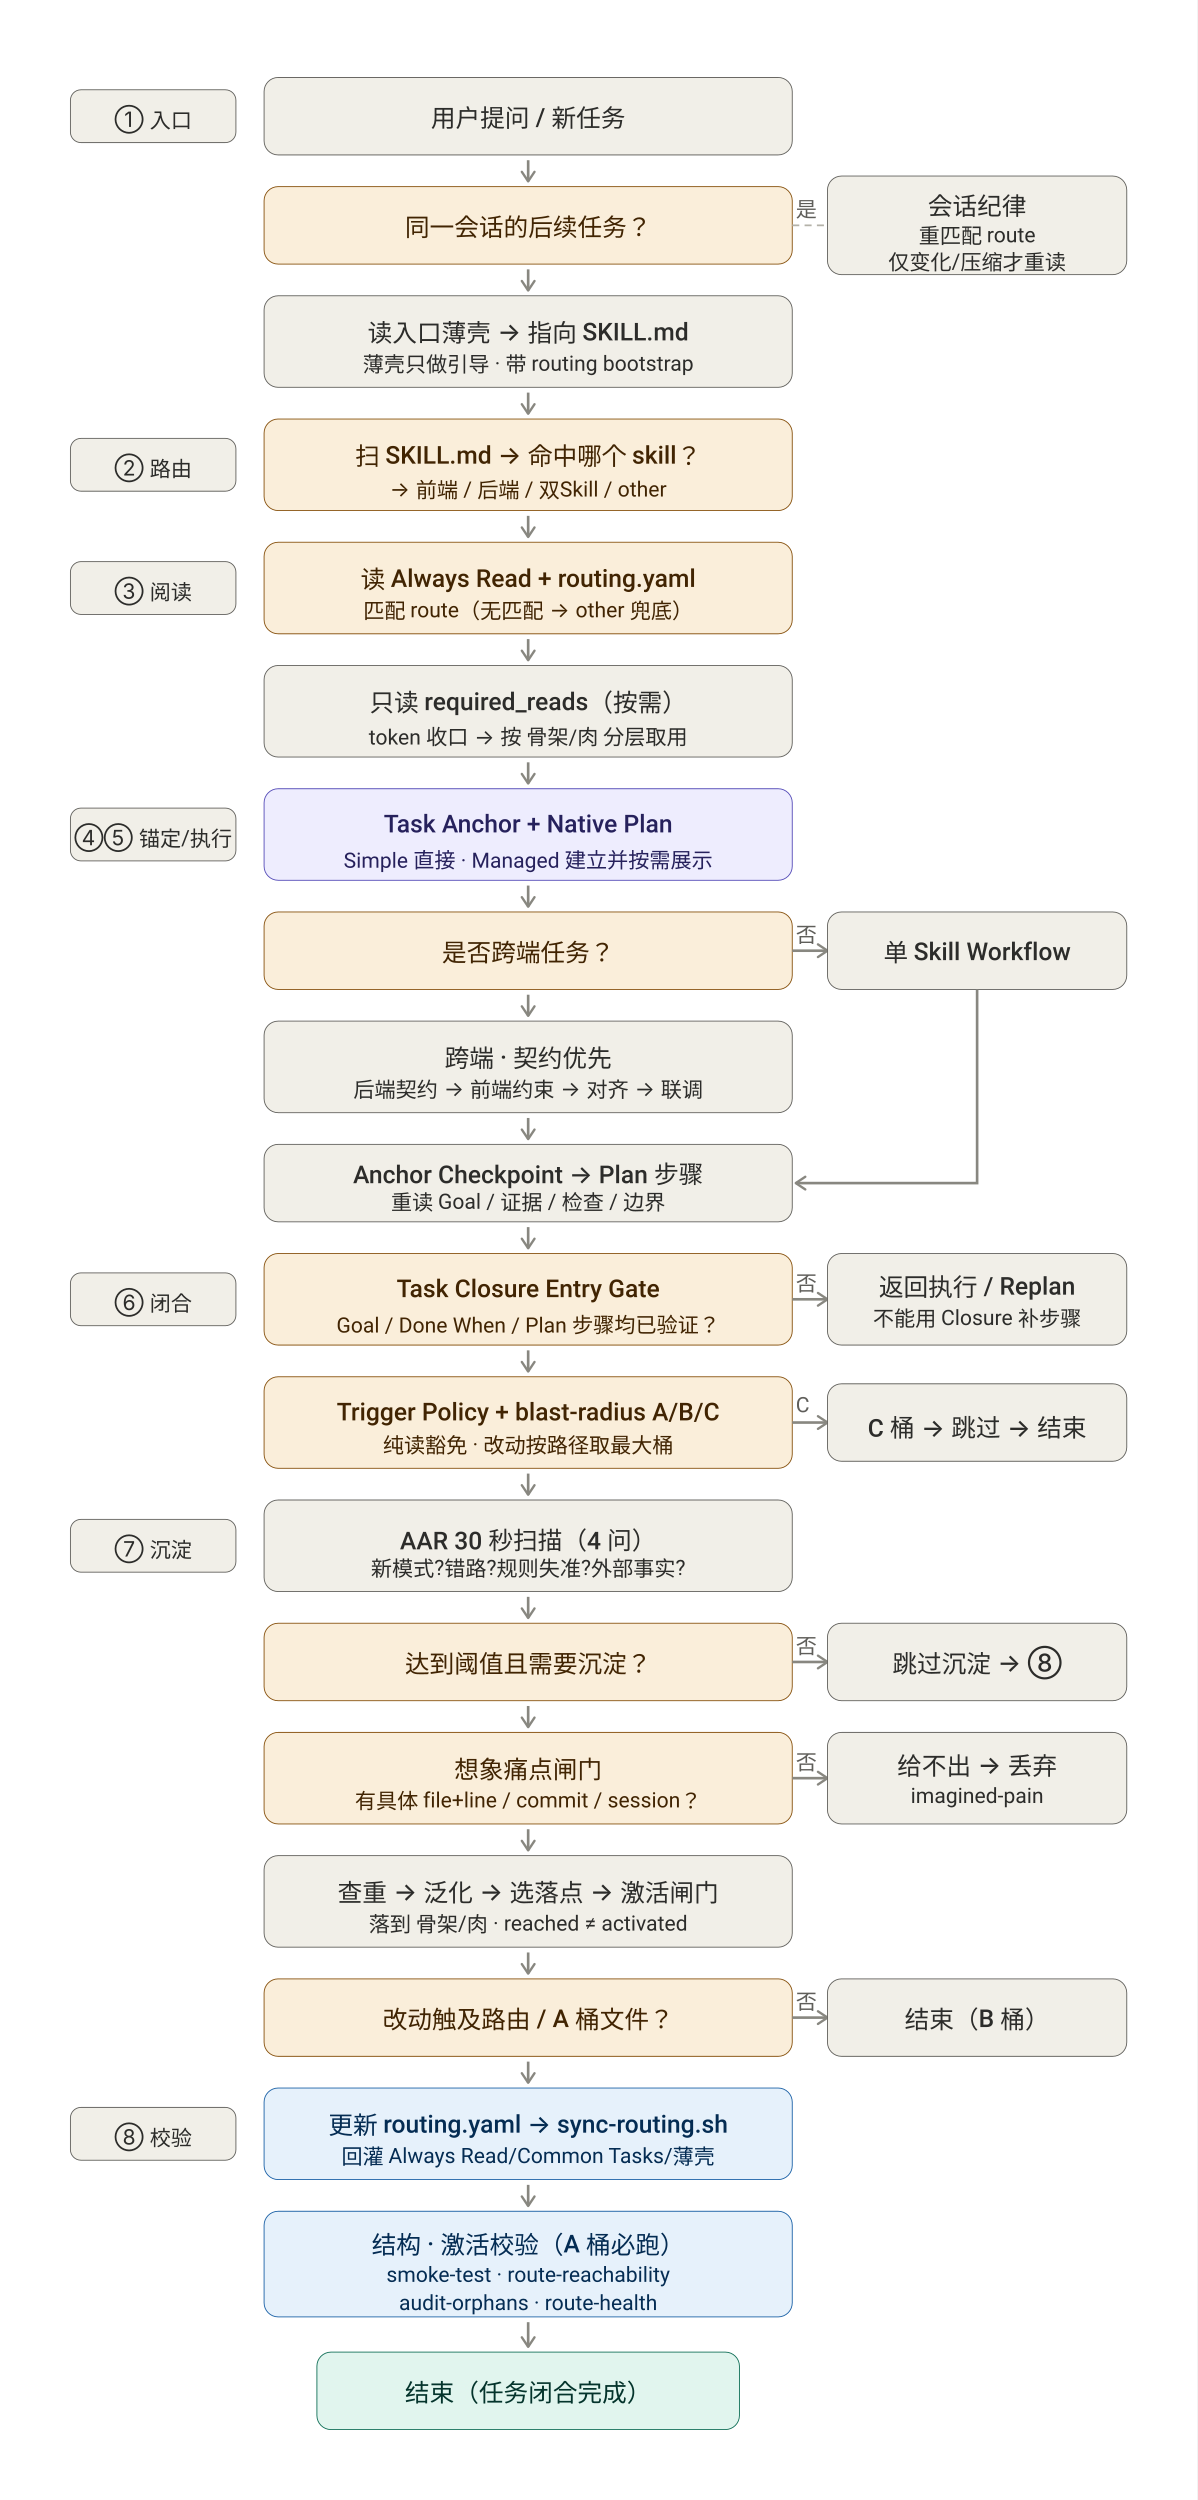
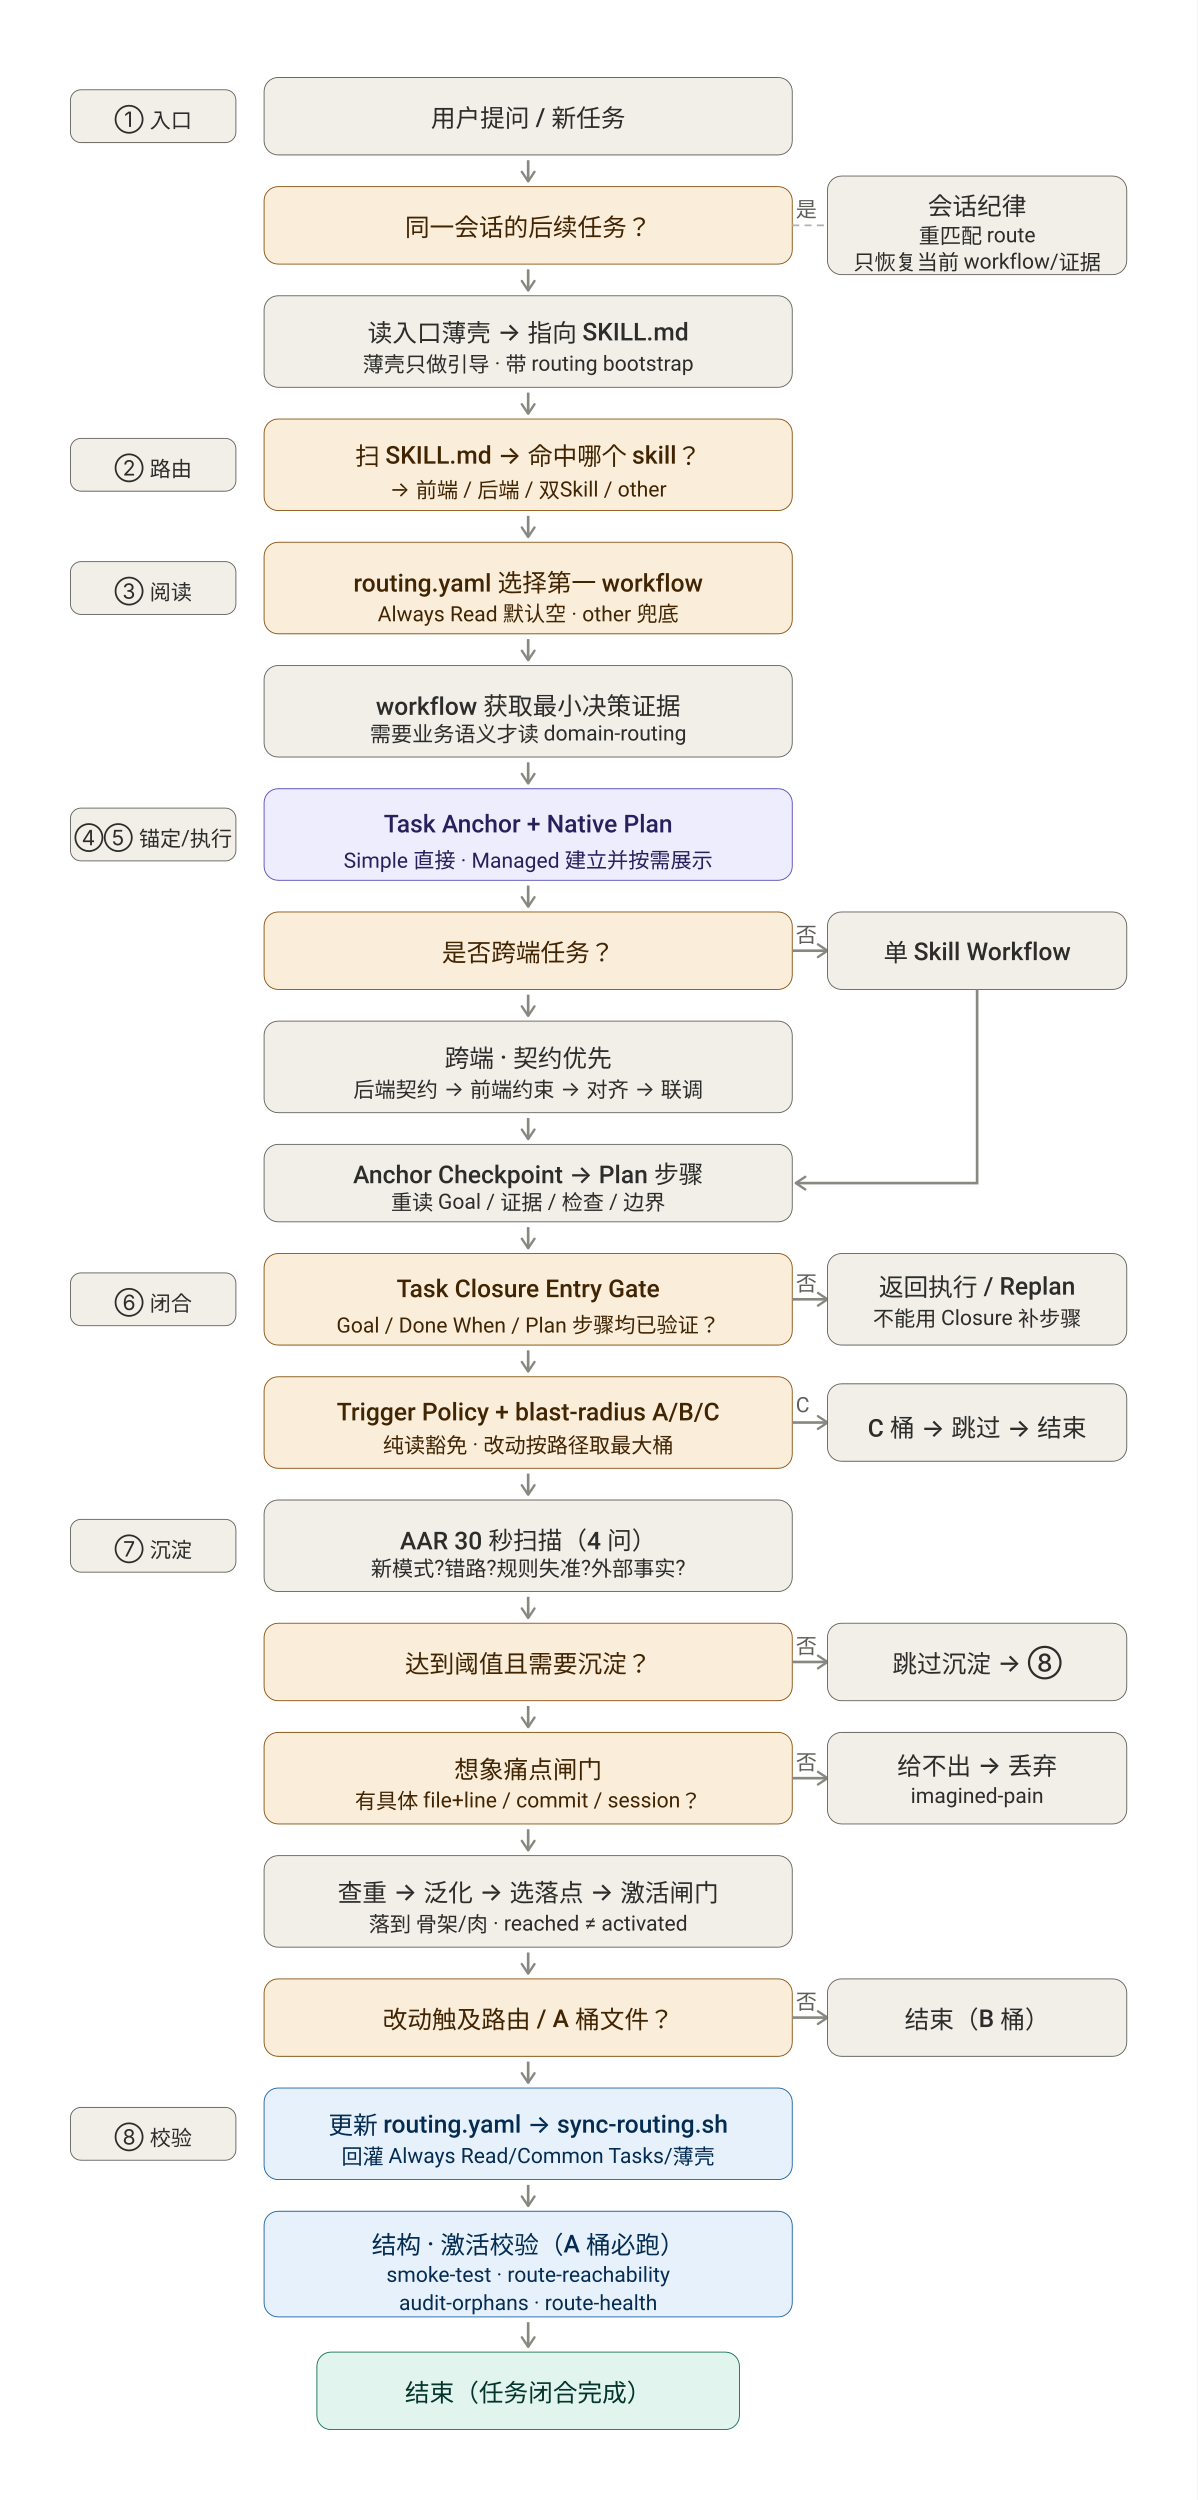
<svg xmlns="http://www.w3.org/2000/svg" width="680" height="1420" viewBox="0 0 680 1420" role="img">
  <style>
svg{font-family:-apple-system,BlinkMacSystemFont,"Segoe UI","PingFang SC","Microsoft YaHei",Roboto,sans-serif}
.t{font-size:14px;fill:#1c1c1a}
.ts{font-size:12px;fill:#5f5e5a}
.th{font-size:14px;font-weight:500;fill:#1c1c1a}
.arr{stroke:#888780;stroke-width:1.5;fill:none}
.leader{stroke:#b4b2a9;stroke-width:1;stroke-dasharray:4 3;fill:none}
.c-gray rect{fill:#F1EFE8;stroke:#5F5E5A}
.c-teal rect{fill:#E1F5EE;stroke:#0F6E56}
.c-coral rect{fill:#FAECE7;stroke:#993C1D}
.c-amber rect{fill:#FAEEDA;stroke:#854F0B}
.c-blue rect{fill:#E6F1FB;stroke:#185FA5}
.c-purple rect{fill:#EEEDFE;stroke:#534AB7}
.c-gray .t,.c-gray .ts,.c-gray .th{fill:#2C2C2A}
.c-teal .t,.c-teal .ts,.c-teal .th{fill:#04342C}
.c-coral .t,.c-coral .ts,.c-coral .th{fill:#4A1B0C}
.c-amber .t,.c-amber .ts,.c-amber .th{fill:#412402}
.c-blue .t,.c-blue .ts,.c-blue .th{fill:#042C53}
.c-purple .t,.c-purple .ts,.c-purple .th{fill:#26215C}
</style>
  <rect x="0" y="0" width="680" height="1420" fill="#ffffff" />
  <defs>
    <marker id="arrow" viewBox="0 0 10 10" refX="8" refY="5" markerWidth="6" markerHeight="6" orient="auto-start-reverse">
      <path d="M2 1L8 5L2 9" fill="none" stroke="#888780" stroke-width="1.5" stroke-linecap="round" stroke-linejoin="round" />
    </marker>
  </defs>
  <g class="c-gray">
    <rect x="40" y="51" width="94" height="30" rx="6" stroke-width="0.5" />
    <text class="ts" x="87" y="66" text-anchor="middle" dominant-baseline="central">① 入口</text>
  </g>
  <g class="c-gray">
    <rect x="40" y="249" width="94" height="30" rx="6" stroke-width="0.5" />
    <text class="ts" x="87" y="264" text-anchor="middle" dominant-baseline="central">② 路由</text>
  </g>
  <g class="c-gray">
    <rect x="40" y="319" width="94" height="30" rx="6" stroke-width="0.5" />
    <text class="ts" x="87" y="334" text-anchor="middle" dominant-baseline="central">③ 阅读</text>
  </g>
  <g class="c-gray">
    <rect x="40" y="459" width="94" height="30" rx="6" stroke-width="0.5" />
    <text class="ts" x="87" y="474" text-anchor="middle" dominant-baseline="central">④⑤ 锚定/执行</text>
  </g>
  <g class="c-gray">
    <rect x="40" y="723" width="94" height="30" rx="6" stroke-width="0.5" />
    <text class="ts" x="87" y="738" text-anchor="middle" dominant-baseline="central">⑥ 闭合</text>
  </g>
  <g class="c-gray">
    <rect x="40" y="863" width="94" height="30" rx="6" stroke-width="0.5" />
    <text class="ts" x="87" y="878" text-anchor="middle" dominant-baseline="central">⑦ 沉淀</text>
  </g>
  <g class="c-gray">
    <rect x="40" y="1197" width="94" height="30" rx="6" stroke-width="0.5" />
    <text class="ts" x="87" y="1212" text-anchor="middle" dominant-baseline="central">⑧ 校验</text>
  </g>
  <g class="c-gray">
    <rect x="150" y="44" width="300" height="44" rx="8" stroke-width="0.5" />
    <text class="th" x="300" y="66" text-anchor="middle" dominant-baseline="central">用户提问 / 新任务</text>
  </g>
  <line x1="300" y1="91" x2="300" y2="103" class="arr" marker-end="url(#arrow)" />
  <g class="c-amber">
    <rect x="150" y="106" width="300" height="44" rx="8" stroke-width="0.5" />
    <text class="th" x="300" y="128" text-anchor="middle" dominant-baseline="central">同一会话的后续任务？</text>
  </g>
  <line x1="450" y1="128" x2="470" y2="128" class="leader" />
  <text class="ts" x="452" y="118" text-anchor="start" dominant-baseline="central">是</text>
  <g class="c-gray">
    <rect x="470" y="100" width="170" height="56" rx="8" stroke-width="0.5" />
    <text class="th" x="555" y="116" text-anchor="middle" dominant-baseline="central">会话纪律</text>
    <text class="ts" x="555" y="133" text-anchor="middle" dominant-baseline="central">重匹配 route</text>
-     <text class="ts" x="555" y="148" text-anchor="middle" dominant-baseline="central">仅变化/压缩才重读</text>
+     <text class="ts" x="555" y="148" text-anchor="middle" dominant-baseline="central">只恢复当前 workflow/证据</text>
  </g>
  <line x1="300" y1="153" x2="300" y2="165" class="arr" marker-end="url(#arrow)" />
  <g class="c-gray">
    <rect x="150" y="168" width="300" height="52" rx="8" stroke-width="0.5" />
    <text class="th" x="300" y="188" text-anchor="middle" dominant-baseline="central">读入口薄壳 → 指向 SKILL.md</text>
    <text class="ts" x="300" y="206" text-anchor="middle" dominant-baseline="central">薄壳只做引导 · 带 routing bootstrap</text>
  </g>
  <line x1="300" y1="223" x2="300" y2="235" class="arr" marker-end="url(#arrow)" />
  <g class="c-amber">
    <rect x="150" y="238" width="300" height="52" rx="8" stroke-width="0.5" />
    <text class="th" x="300" y="258" text-anchor="middle" dominant-baseline="central">扫 SKILL.md → 命中哪个 skill？</text>
    <text class="ts" x="300" y="276" text-anchor="middle" dominant-baseline="central">→ 前端 / 后端 / 双Skill / other</text>
  </g>
  <line x1="300" y1="293" x2="300" y2="305" class="arr" marker-end="url(#arrow)" />
  <g class="c-amber">
    <rect x="150" y="308" width="300" height="52" rx="8" stroke-width="0.5" />
-     <text class="th" x="300" y="328" text-anchor="middle" dominant-baseline="central">读 Always Read + routing.yaml</text>
-     <text class="ts" x="300" y="346" text-anchor="middle" dominant-baseline="central">匹配 route（无匹配 → other 兜底）</text>
+     <text class="th" x="300" y="328" text-anchor="middle" dominant-baseline="central">routing.yaml 选择第一 workflow</text>
+     <text class="ts" x="300" y="346" text-anchor="middle" dominant-baseline="central">Always Read 默认空 · other 兜底</text>
  </g>
  <line x1="300" y1="363" x2="300" y2="375" class="arr" marker-end="url(#arrow)" />
  <g class="c-gray">
    <rect x="150" y="378" width="300" height="52" rx="8" stroke-width="0.5" />
-     <text class="th" x="300" y="398" text-anchor="middle" dominant-baseline="central">只读 required_reads（按需）</text>
-     <text class="ts" x="300" y="416" text-anchor="middle" dominant-baseline="central">token 收口 → 按 骨架/肉 分层取用</text>
+     <text class="th" x="300" y="398" text-anchor="middle" dominant-baseline="central">workflow 获取最小决策证据</text>
+     <text class="ts" x="300" y="416" text-anchor="middle" dominant-baseline="central">需要业务语义才读 domain-routing</text>
  </g>
  <line x1="300" y1="433" x2="300" y2="445" class="arr" marker-end="url(#arrow)" />
  <g class="c-purple">
    <rect x="150" y="448" width="300" height="52" rx="8" stroke-width="0.5" />
    <text class="th" x="300" y="468" text-anchor="middle" dominant-baseline="central">Task Anchor + Native Plan</text>
    <text class="ts" x="300" y="486" text-anchor="middle" dominant-baseline="central">Simple 直接 · Managed 建立并按需展示</text>
  </g>
  <line x1="300" y1="503" x2="300" y2="515" class="arr" marker-end="url(#arrow)" />
  <g class="c-amber">
    <rect x="150" y="518" width="300" height="44" rx="8" stroke-width="0.5" />
    <text class="th" x="300" y="540" text-anchor="middle" dominant-baseline="central">是否跨端任务？</text>
  </g>
  <line x1="450" y1="540" x2="470" y2="540" class="arr" marker-end="url(#arrow)" />
  <text class="ts" x="452" y="530" text-anchor="start" dominant-baseline="central">否</text>
  <g class="c-gray">
    <rect x="470" y="518" width="170" height="44" rx="8" stroke-width="0.5" />
    <text class="th" x="555" y="540" text-anchor="middle" dominant-baseline="central">单 Skill Workflow</text>
  </g>
  <path d="M555 562 L555 672 L452 672" class="arr" fill="none" marker-end="url(#arrow)" />
  <line x1="300" y1="565" x2="300" y2="577" class="arr" marker-end="url(#arrow)" />
  <g class="c-gray">
    <rect x="150" y="580" width="300" height="52" rx="8" stroke-width="0.5" />
    <text class="th" x="300" y="600" text-anchor="middle" dominant-baseline="central">跨端 · 契约优先</text>
    <text class="ts" x="300" y="618" text-anchor="middle" dominant-baseline="central">后端契约 → 前端约束 → 对齐 → 联调</text>
  </g>
  <line x1="300" y1="635" x2="300" y2="647" class="arr" marker-end="url(#arrow)" />
  <g class="c-gray">
    <rect x="150" y="650" width="300" height="44" rx="8" stroke-width="0.5" />
    <text class="th" x="300" y="664" text-anchor="middle" dominant-baseline="central">Anchor Checkpoint → Plan 步骤</text>
    <text class="ts" x="300" y="682" text-anchor="middle" dominant-baseline="central">重读 Goal / 证据 / 检查 / 边界</text>
  </g>
  <line x1="300" y1="697" x2="300" y2="709" class="arr" marker-end="url(#arrow)" />
  <g class="c-amber">
    <rect x="150" y="712" width="300" height="52" rx="8" stroke-width="0.5" />
    <text class="th" x="300" y="732" text-anchor="middle" dominant-baseline="central">Task Closure Entry Gate</text>
    <text class="ts" x="300" y="750" text-anchor="middle" dominant-baseline="central">Goal / Done When / Plan 步骤均已验证？</text>
  </g>
  <line x1="450" y1="738" x2="470" y2="738" class="arr" marker-end="url(#arrow)" />
  <text class="ts" x="452" y="728" text-anchor="start" dominant-baseline="central">否</text>
  <g class="c-gray">
    <rect x="470" y="712" width="170" height="52" rx="8" stroke-width="0.5" />
    <text class="th" x="555" y="730" text-anchor="middle" dominant-baseline="central">返回执行 / Replan</text>
    <text class="ts" x="555" y="748" text-anchor="middle" dominant-baseline="central">不能用 Closure 补步骤</text>
  </g>
  <line x1="300" y1="767" x2="300" y2="779" class="arr" marker-end="url(#arrow)" />
  <g class="c-amber">
    <rect x="150" y="782" width="300" height="52" rx="8" stroke-width="0.5" />
    <text class="th" x="300" y="802" text-anchor="middle" dominant-baseline="central">Trigger Policy + blast-radius A/B/C</text>
    <text class="ts" x="300" y="820" text-anchor="middle" dominant-baseline="central">纯读豁免 · 改动按路径取最大桶</text>
  </g>
  <line x1="450" y1="808" x2="470" y2="808" class="arr" marker-end="url(#arrow)" />
  <text class="ts" x="452" y="798" text-anchor="start" dominant-baseline="central">C</text>
  <g class="c-gray">
    <rect x="470" y="786" width="170" height="44" rx="8" stroke-width="0.5" />
    <text class="th" x="555" y="808" text-anchor="middle" dominant-baseline="central">C 桶 → 跳过 → 结束</text>
  </g>
  <line x1="300" y1="837" x2="300" y2="849" class="arr" marker-end="url(#arrow)" />
  <g class="c-gray">
    <rect x="150" y="852" width="300" height="52" rx="8" stroke-width="0.5" />
    <text class="th" x="300" y="872" text-anchor="middle" dominant-baseline="central">AAR 30 秒扫描（4 问）</text>
    <text class="ts" x="300" y="890" text-anchor="middle" dominant-baseline="central">新模式?错路?规则失准?外部事实?</text>
  </g>
  <line x1="300" y1="907" x2="300" y2="919" class="arr" marker-end="url(#arrow)" />
  <g class="c-amber">
    <rect x="150" y="922" width="300" height="44" rx="8" stroke-width="0.5" />
    <text class="th" x="300" y="944" text-anchor="middle" dominant-baseline="central">达到阈值且需要沉淀？</text>
  </g>
  <line x1="450" y1="944" x2="470" y2="944" class="arr" marker-end="url(#arrow)" />
  <text class="ts" x="452" y="934" text-anchor="start" dominant-baseline="central">否</text>
  <g class="c-gray">
    <rect x="470" y="922" width="170" height="44" rx="8" stroke-width="0.5" />
    <text class="th" x="555" y="944" text-anchor="middle" dominant-baseline="central">跳过沉淀 → ⑧</text>
  </g>
  <line x1="300" y1="969" x2="300" y2="981" class="arr" marker-end="url(#arrow)" />
  <g class="c-amber">
    <rect x="150" y="984" width="300" height="52" rx="8" stroke-width="0.5" />
    <text class="th" x="300" y="1004" text-anchor="middle" dominant-baseline="central">想象痛点闸门</text>
    <text class="ts" x="300" y="1022" text-anchor="middle" dominant-baseline="central">有具体 file+line / commit / session？</text>
  </g>
  <line x1="450" y1="1010" x2="470" y2="1010" class="arr" marker-end="url(#arrow)" />
  <text class="ts" x="452" y="1000" text-anchor="start" dominant-baseline="central">否</text>
  <g class="c-gray">
    <rect x="470" y="984" width="170" height="52" rx="8" stroke-width="0.5" />
    <text class="th" x="555" y="1002" text-anchor="middle" dominant-baseline="central">给不出 → 丢弃</text>
    <text class="ts" x="555" y="1020" text-anchor="middle" dominant-baseline="central">imagined-pain</text>
  </g>
  <line x1="300" y1="1039" x2="300" y2="1051" class="arr" marker-end="url(#arrow)" />
  <g class="c-gray">
    <rect x="150" y="1054" width="300" height="52" rx="8" stroke-width="0.5" />
    <text class="th" x="300" y="1074" text-anchor="middle" dominant-baseline="central">查重 → 泛化 → 选落点 → 激活闸门</text>
    <text class="ts" x="300" y="1092" text-anchor="middle" dominant-baseline="central">落到 骨架/肉 · reached ≠ activated</text>
  </g>
  <line x1="300" y1="1109" x2="300" y2="1121" class="arr" marker-end="url(#arrow)" />
  <g class="c-amber">
    <rect x="150" y="1124" width="300" height="44" rx="8" stroke-width="0.5" />
    <text class="th" x="300" y="1146" text-anchor="middle" dominant-baseline="central">改动触及路由 / A 桶文件？</text>
  </g>
  <line x1="450" y1="1146" x2="470" y2="1146" class="arr" marker-end="url(#arrow)" />
  <text class="ts" x="452" y="1136" text-anchor="start" dominant-baseline="central">否</text>
  <g class="c-gray">
    <rect x="470" y="1124" width="170" height="44" rx="8" stroke-width="0.5" />
    <text class="th" x="555" y="1146" text-anchor="middle" dominant-baseline="central">结束（B 桶）</text>
  </g>
  <line x1="300" y1="1171" x2="300" y2="1183" class="arr" marker-end="url(#arrow)" />
  <g class="c-blue">
    <rect x="150" y="1186" width="300" height="52" rx="8" stroke-width="0.5" />
    <text class="th" x="300" y="1206" text-anchor="middle" dominant-baseline="central">更新 routing.yaml → sync-routing.sh</text>
    <text class="ts" x="300" y="1224" text-anchor="middle" dominant-baseline="central">回灌 Always Read/Common Tasks/薄壳</text>
  </g>
  <line x1="300" y1="1241" x2="300" y2="1253" class="arr" marker-end="url(#arrow)" />
  <g class="c-blue">
    <rect x="150" y="1256" width="300" height="60" rx="8" stroke-width="0.5" />
    <text class="th" x="300" y="1274" text-anchor="middle" dominant-baseline="central">结构 · 激活校验（A 桶必跑）</text>
    <text class="ts" x="300" y="1292" text-anchor="middle" dominant-baseline="central">smoke-test · route-reachability</text>
    <text class="ts" x="300" y="1308" text-anchor="middle" dominant-baseline="central">audit-orphans · route-health</text>
  </g>
  <line x1="300" y1="1319" x2="300" y2="1333" class="arr" marker-end="url(#arrow)" />
  <g class="c-teal">
    <rect x="180" y="1336" width="240" height="44" rx="8" stroke-width="0.5" />
    <text class="th" x="300" y="1358" text-anchor="middle" dominant-baseline="central">结束（任务闭合完成）</text>
  </g>
</svg>
